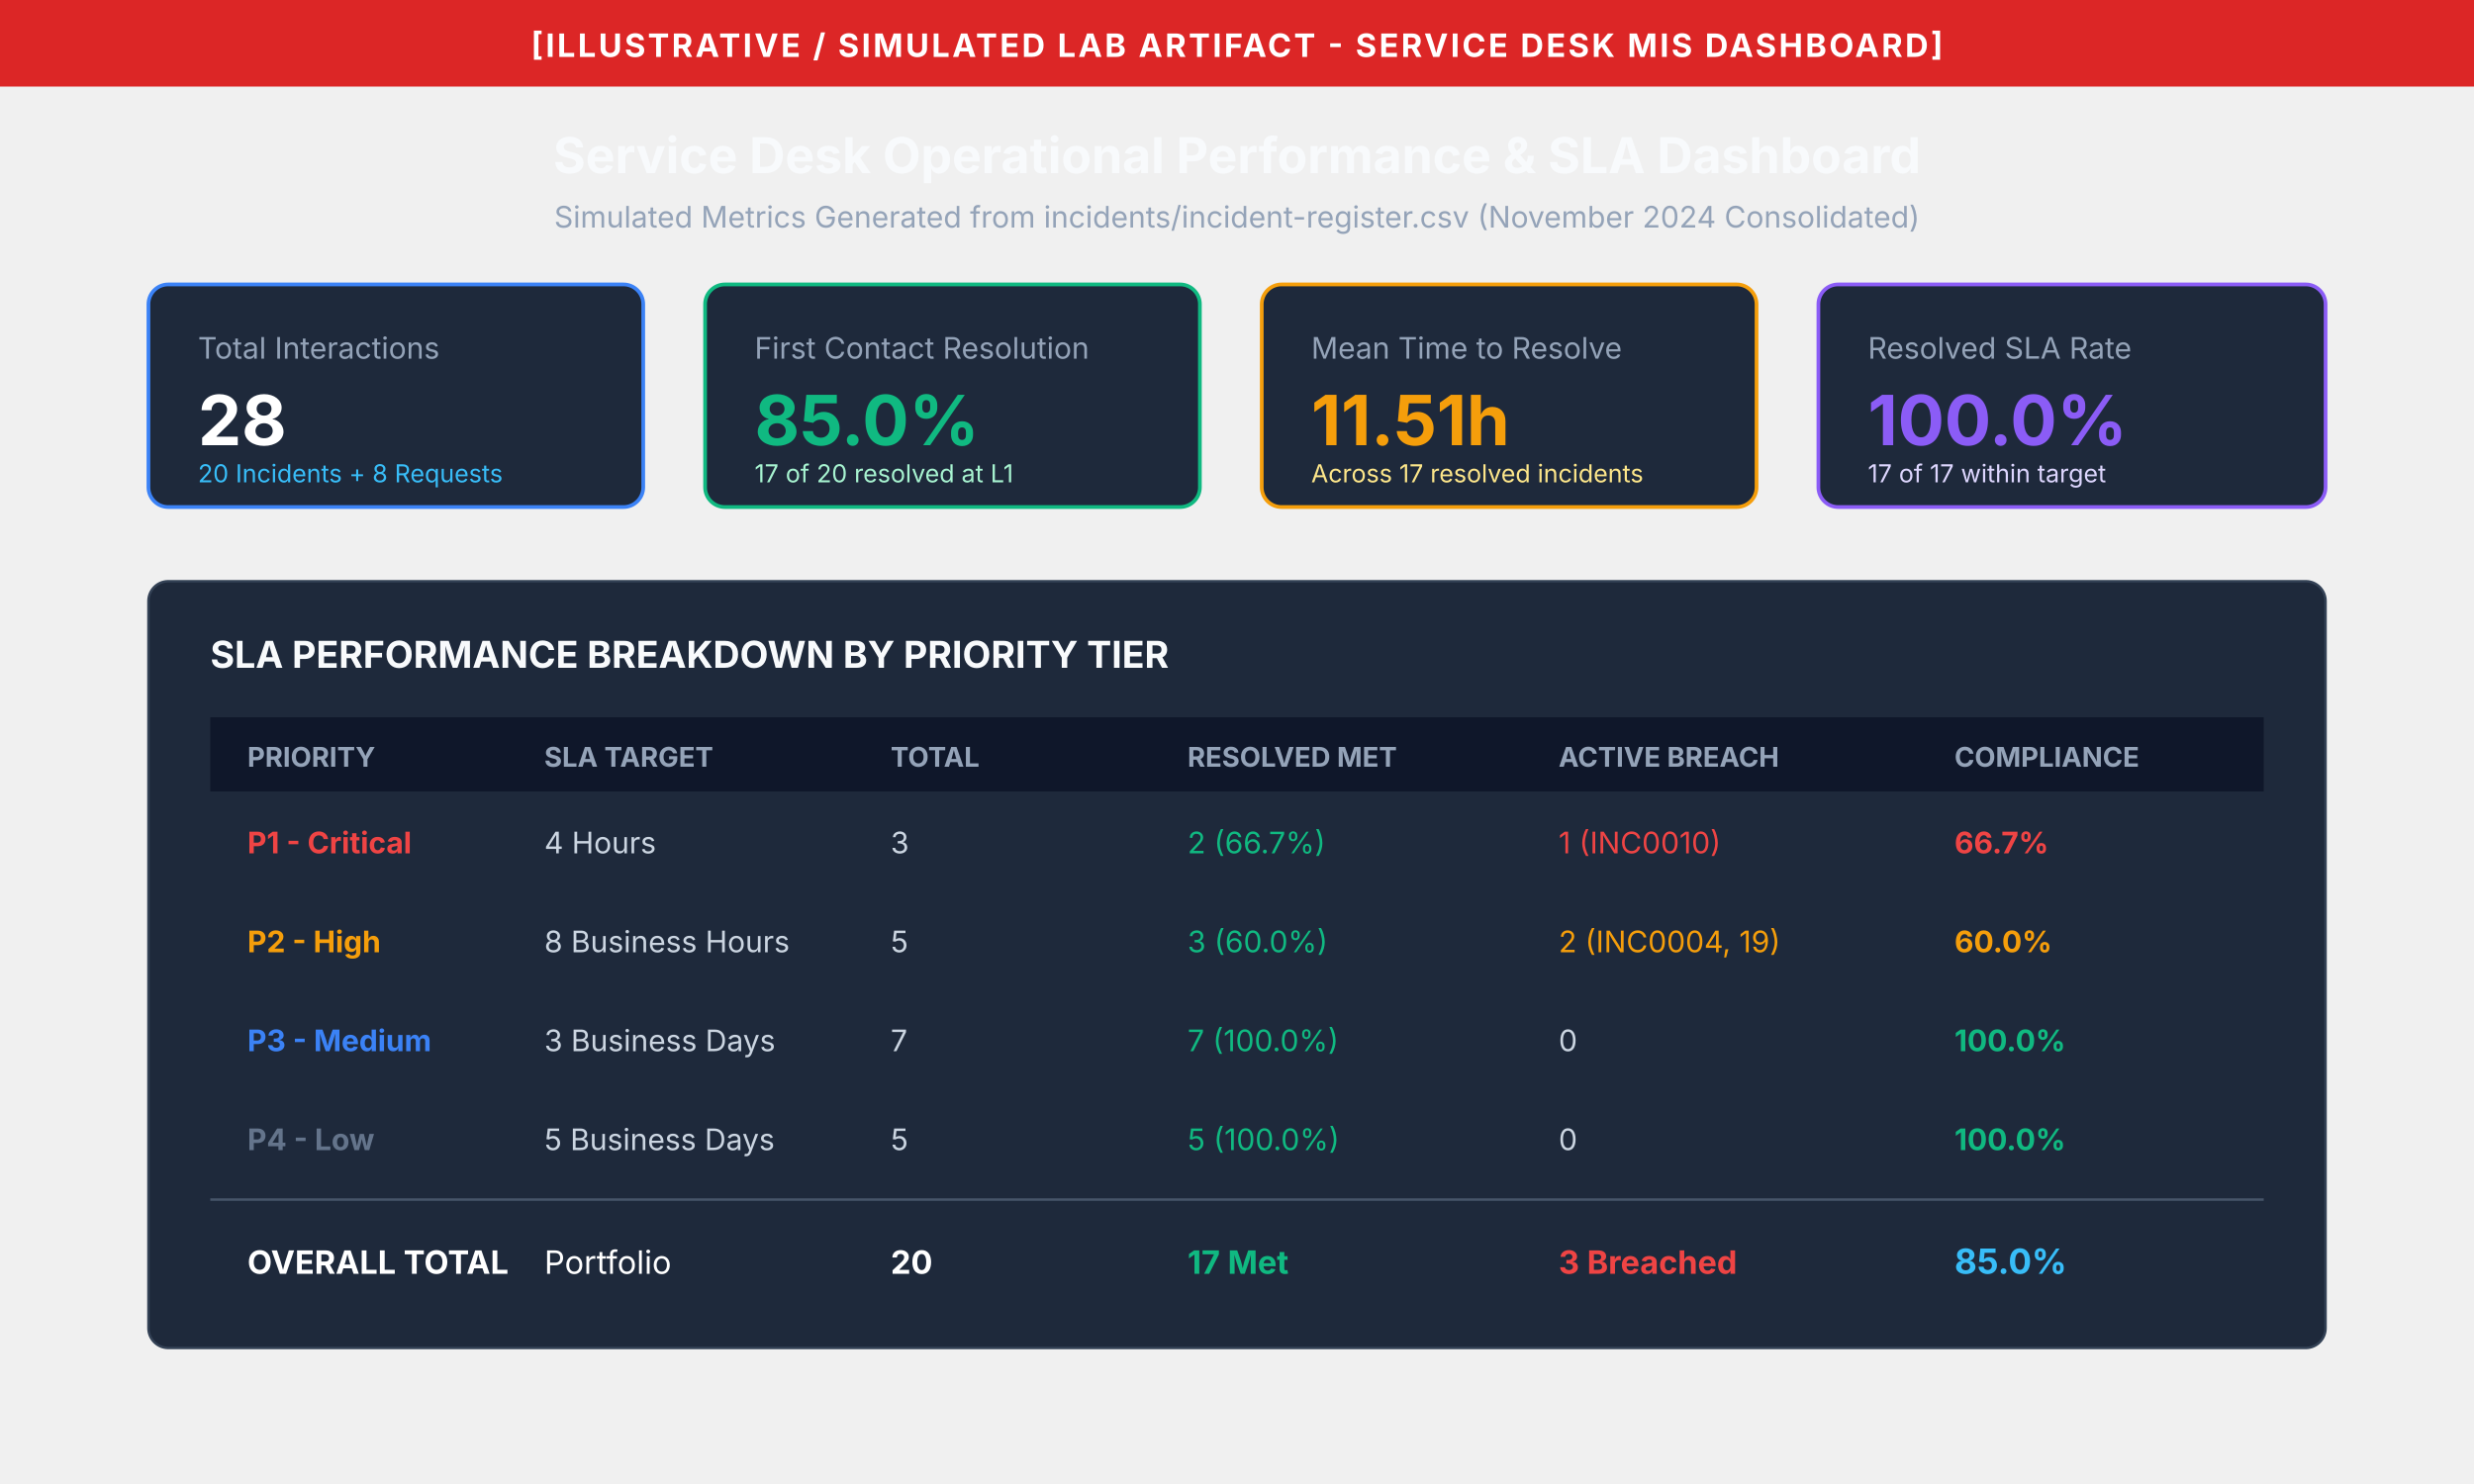
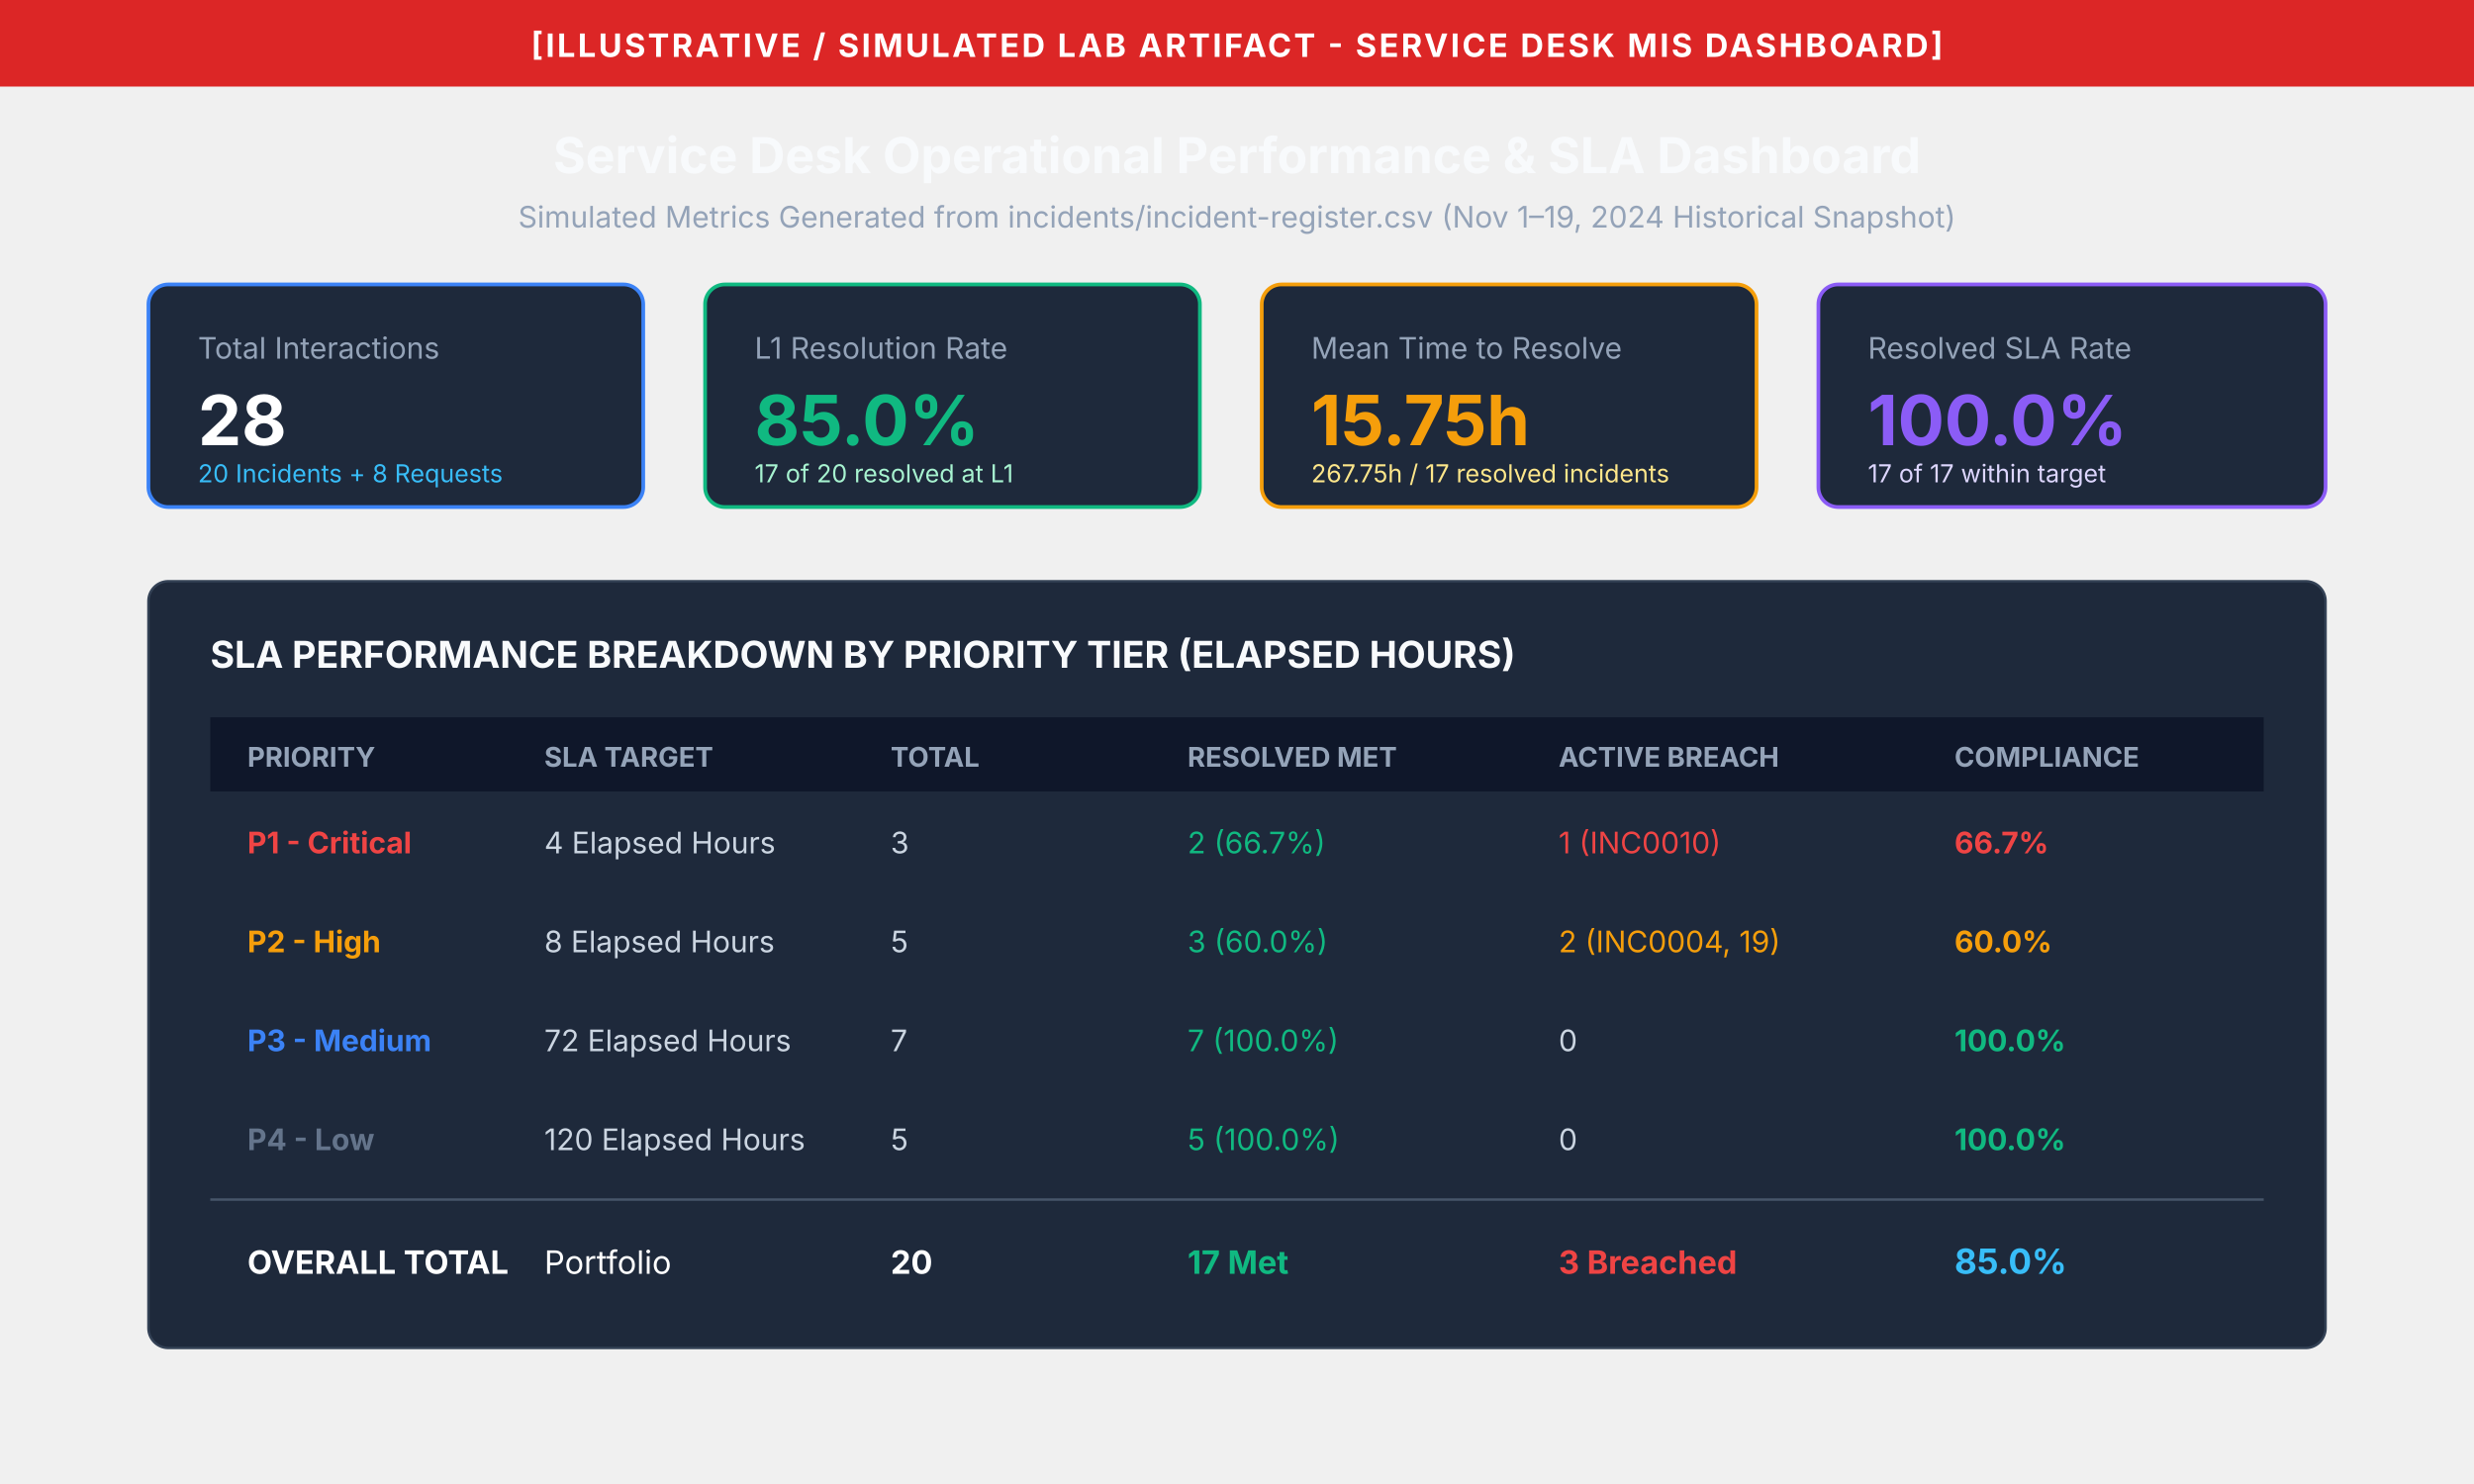
<svg xmlns="http://www.w3.org/2000/svg" viewBox="0 0 1000 600" width="100%" height="100%" style="background:#0f172a; font-family:system-ui, -apple-system, sans-serif;">
  <rect x="0" y="0" width="1000" height="35" fill="#dc2626" />
  <text x="500" y="23" fill="#ffffff" font-size="13" font-weight="bold" text-anchor="middle" letter-spacing="1">
    [ILLUSTRATIVE / SIMULATED LAB ARTIFACT - SERVICE DESK MIS DASHBOARD]
  </text>
  <text x="500" y="70" fill="#f8fafc" font-size="20" font-weight="bold" text-anchor="middle">
    Service Desk Operational Performance &amp; SLA Dashboard
  </text>
  <text x="500" y="92" fill="#94a3b8" font-size="12" text-anchor="middle">
-     Simulated Metrics Generated from incidents/incident-register.csv (November 2024 Consolidated)
+     Simulated Metrics Generated from incidents/incident-register.csv (Nov 1–19, 2024 Historical Snapshot)
  </text>
  <g transform="translate(60, 115)">
    <rect x="0" y="0" width="200" height="90" rx="8" fill="#1e293b" stroke="#3b82f6" stroke-width="1.5" />
    <text x="20" y="30" fill="#94a3b8" font-size="12">Total Interactions</text>
    <text x="20" y="65" fill="#ffffff" font-size="28" font-weight="bold">28</text>
    <text x="20" y="80" fill="#38bdf8" font-size="10">20 Incidents + 8 Requests</text>
    <rect x="225" y="0" width="200" height="90" rx="8" fill="#1e293b" stroke="#10b981" stroke-width="1.5" />
-     <text x="245" y="30" fill="#94a3b8" font-size="12">First Contact Resolution</text>
+     <text x="245" y="30" fill="#94a3b8" font-size="12">L1 Resolution Rate</text>
    <text x="245" y="65" fill="#10b981" font-size="28" font-weight="bold">85.0%</text>
    <text x="245" y="80" fill="#a7f3d0" font-size="10">17 of 20 resolved at L1</text>
    <rect x="450" y="0" width="200" height="90" rx="8" fill="#1e293b" stroke="#f59e0b" stroke-width="1.5" />
    <text x="470" y="30" fill="#94a3b8" font-size="12">Mean Time to Resolve</text>
-     <text x="470" y="65" fill="#f59e0b" font-size="28" font-weight="bold">11.51h</text>
-     <text x="470" y="80" fill="#fde68a" font-size="10">Across 17 resolved incidents</text>
+     <text x="470" y="65" fill="#f59e0b" font-size="28" font-weight="bold">15.75h</text>
+     <text x="470" y="80" fill="#fde68a" font-size="10">267.75h / 17 resolved incidents</text>
    <rect x="675" y="0" width="205" height="90" rx="8" fill="#1e293b" stroke="#8b5cf6" stroke-width="1.5" />
    <text x="695" y="30" fill="#94a3b8" font-size="12">Resolved SLA Rate</text>
    <text x="695" y="65" fill="#8b5cf6" font-size="28" font-weight="bold">100.0%</text>
    <text x="695" y="80" fill="#ddd6fe" font-size="10">17 of 17 within target</text>
  </g>
  <rect x="60" y="235" width="880" height="310" rx="8" fill="#1e293b" stroke="#334155" />
-   <text x="85" y="270" fill="#f8fafc" font-size="15" font-weight="bold">SLA PERFORMANCE BREAKDOWN BY PRIORITY TIER</text>
+   <text x="85" y="270" fill="#f8fafc" font-size="15" font-weight="bold">SLA PERFORMANCE BREAKDOWN BY PRIORITY TIER (ELAPSED HOURS)</text>
  <rect x="85" y="290" width="830" height="30" fill="#0f172a" />
  <text x="100" y="310" fill="#94a3b8" font-size="11" font-weight="bold">PRIORITY</text>
  <text x="220" y="310" fill="#94a3b8" font-size="11" font-weight="bold">SLA TARGET</text>
  <text x="360" y="310" fill="#94a3b8" font-size="11" font-weight="bold">TOTAL</text>
  <text x="480" y="310" fill="#94a3b8" font-size="11" font-weight="bold">RESOLVED MET</text>
  <text x="630" y="310" fill="#94a3b8" font-size="11" font-weight="bold">ACTIVE BREACH</text>
  <text x="790" y="310" fill="#94a3b8" font-size="11" font-weight="bold">COMPLIANCE</text>
  <text x="100" y="345" fill="#ef4444" font-size="12" font-weight="bold">P1 - Critical</text>
-   <text x="220" y="345" fill="#cbd5e1" font-size="12">4 Hours</text>
+   <text x="220" y="345" fill="#cbd5e1" font-size="12">4 Elapsed Hours</text>
  <text x="360" y="345" fill="#cbd5e1" font-size="12">3</text>
  <text x="480" y="345" fill="#10b981" font-size="12">2 (66.7%)</text>
  <text x="630" y="345" fill="#ef4444" font-size="12">1 (INC0010)</text>
  <text x="790" y="345" fill="#ef4444" font-size="12" font-weight="bold">66.7%</text>
  <text x="100" y="385" fill="#f59e0b" font-size="12" font-weight="bold">P2 - High</text>
-   <text x="220" y="385" fill="#cbd5e1" font-size="12">8 Business Hours</text>
+   <text x="220" y="385" fill="#cbd5e1" font-size="12">8 Elapsed Hours</text>
  <text x="360" y="385" fill="#cbd5e1" font-size="12">5</text>
  <text x="480" y="385" fill="#10b981" font-size="12">3 (60.0%)</text>
  <text x="630" y="385" fill="#f59e0b" font-size="12">2 (INC0004, 19)</text>
  <text x="790" y="385" fill="#f59e0b" font-size="12" font-weight="bold">60.0%</text>
  <text x="100" y="425" fill="#3b82f6" font-size="12" font-weight="bold">P3 - Medium</text>
-   <text x="220" y="425" fill="#cbd5e1" font-size="12">3 Business Days</text>
+   <text x="220" y="425" fill="#cbd5e1" font-size="12">72 Elapsed Hours</text>
  <text x="360" y="425" fill="#cbd5e1" font-size="12">7</text>
  <text x="480" y="425" fill="#10b981" font-size="12">7 (100.0%)</text>
  <text x="630" y="425" fill="#cbd5e1" font-size="12">0</text>
  <text x="790" y="425" fill="#10b981" font-size="12" font-weight="bold">100.0%</text>
  <text x="100" y="465" fill="#64748b" font-size="12" font-weight="bold">P4 - Low</text>
-   <text x="220" y="465" fill="#cbd5e1" font-size="12">5 Business Days</text>
+   <text x="220" y="465" fill="#cbd5e1" font-size="12">120 Elapsed Hours</text>
  <text x="360" y="465" fill="#cbd5e1" font-size="12">5</text>
  <text x="480" y="465" fill="#10b981" font-size="12">5 (100.0%)</text>
  <text x="630" y="465" fill="#cbd5e1" font-size="12">0</text>
  <text x="790" y="465" fill="#10b981" font-size="12" font-weight="bold">100.0%</text>
  <line x1="85" y1="485" x2="915" y2="485" stroke="#475569" stroke-width="1" />
  <text x="100" y="515" fill="#ffffff" font-size="13" font-weight="bold">OVERALL TOTAL</text>
  <text x="220" y="515" fill="#ffffff" font-size="13">Portfolio</text>
  <text x="360" y="515" fill="#ffffff" font-size="13" font-weight="bold">20</text>
  <text x="480" y="515" fill="#10b981" font-size="13" font-weight="bold">17 Met</text>
  <text x="630" y="515" fill="#ef4444" font-size="13" font-weight="bold">3 Breached</text>
  <text x="790" y="515" fill="#38bdf8" font-size="14" font-weight="bold">85.0%</text>
</svg>
